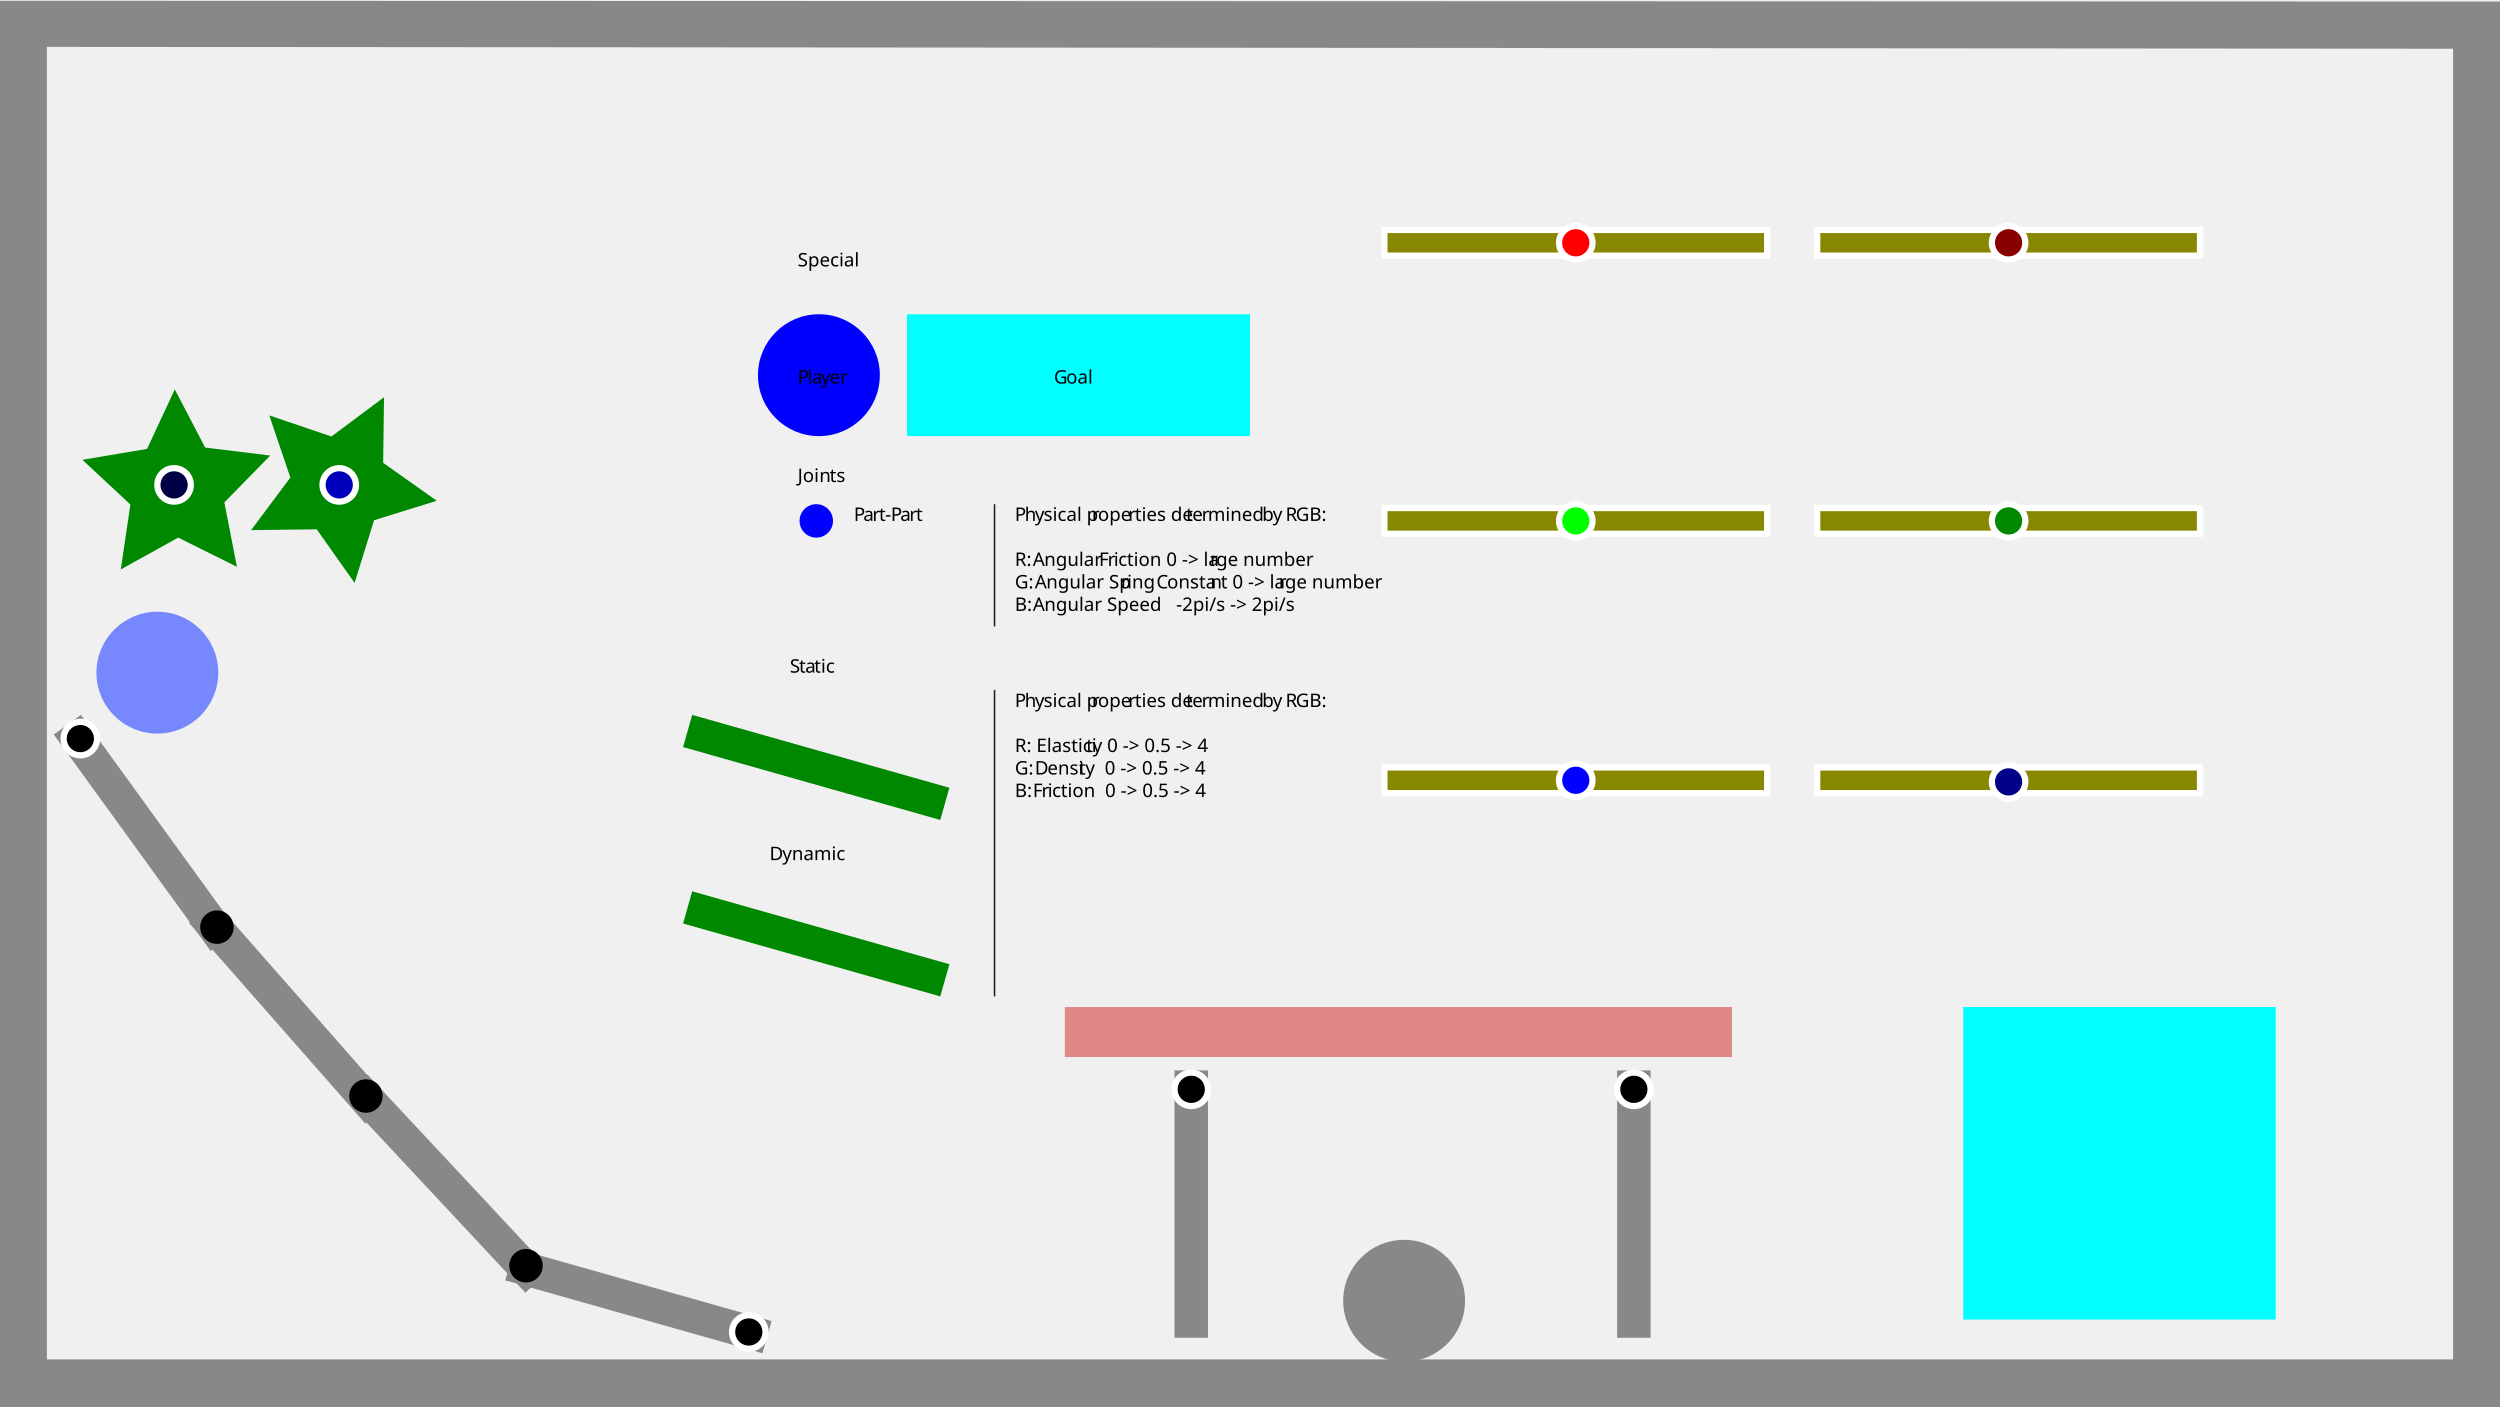
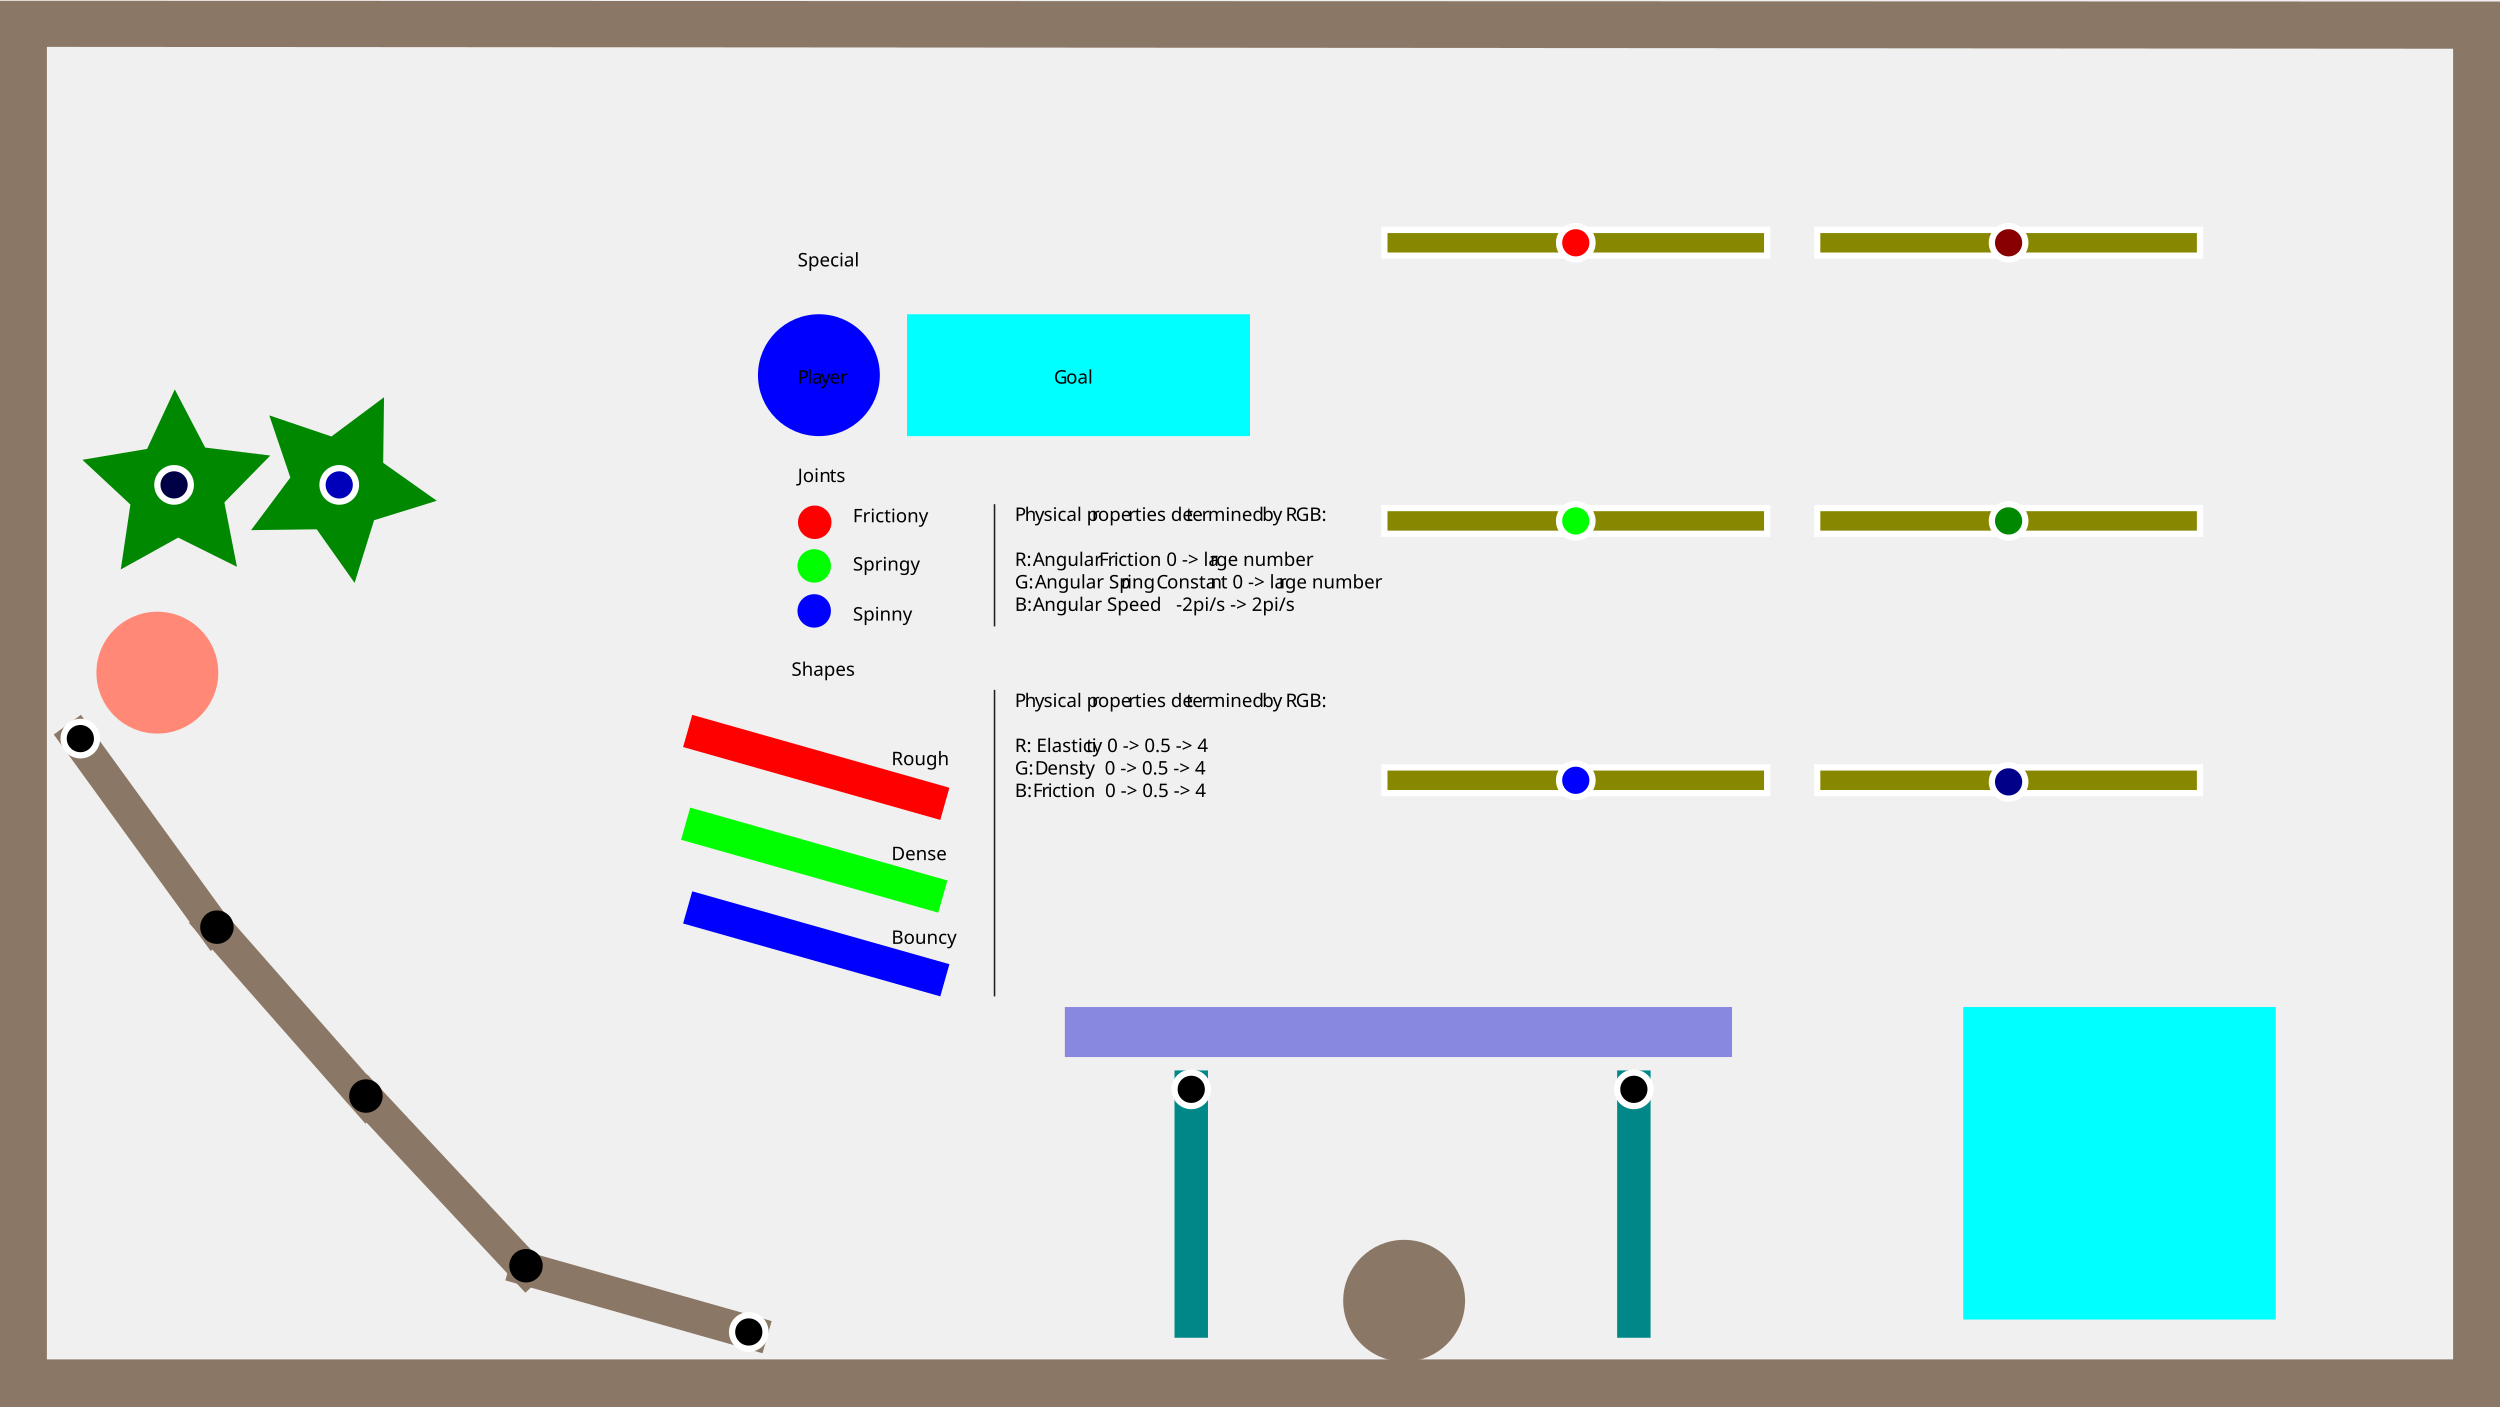
- <svg xmlns="http://www.w3.org/2000/svg" version="1.0" id="Layer_1" x="0px" y="0px" width="1600px" height="900px" viewBox="0 0 1600 900" enable-background="new 0 0 1600 900" xml:space="preserve">
+ <svg xmlns="http://www.w3.org/2000/svg" version="1.1" id="Layer_1" x="0px" y="0px" width="1600px" height="900px" viewBox="0 0 1600 900" enable-background="new 0 0 1600 900" xml:space="preserve">
  <g id="Foreground">
</g>
  <g id="Background">
-     <circle fill="#0000FF" cx="522.418" cy="333.383" r="10.704" />
+     <circle fill="#00FF00" cx="521.088" cy="362.183" r="10.704" />
    <circle fill="#0000FF" cx="524.092" cy="240.119" r="38.998" />
    <rect x="580.479" y="201.121" fill="#00FFFF" width="219.521" height="77.996" />
    <text transform="matrix(1 0 0 1 510.5 170.5)" font-family="'MyriadPro-Regular'" font-size="12">Special</text>
-     <text transform="matrix(1 0 0 1 510.5 308.5)">
-       <tspan x="0" y="0" font-family="'MyriadPro-Regular'" font-size="12">Joi</tspan>
-       <tspan x="13.836" y="0" font-family="'MyriadPro-Regular'" font-size="12">n</tspan>
-       <tspan x="20.448" y="0" font-family="'MyriadPro-Regular'" font-size="12">ts</tspan>
-     </text>
-     <text transform="matrix(1 0 0 1 505.5 430.5)">
-       <tspan x="0" y="0" font-family="'MyriadPro-Regular'" font-size="12">S</tspan>
-       <tspan x="5.88" y="0" font-family="'MyriadPro-Regular'" font-size="12">t</tspan>
-       <tspan x="9.852" y="0" font-family="'MyriadPro-Regular'" font-size="12">a</tspan>
-       <tspan x="15.588" y="0" font-family="'MyriadPro-Regular'" font-size="12">tic</tspan>
-     </text>
-     <text transform="matrix(1 0 0 1 492.5 550.5)">
-       <tspan x="0" y="0" font-family="'MyriadPro-Regular'" font-size="12">D</tspan>
-       <tspan x="8.16" y="0" font-family="'MyriadPro-Regular'" font-size="12">ynamic</tspan>
-     </text>
-     <text transform="matrix(1 0 0 1 510.5 245.5)">
-       <tspan x="0" y="0" font-family="'MyriadPro-Regular'" font-size="12">P</tspan>
-       <tspan x="6.324" y="0" font-family="'MyriadPro-Regular'" font-size="12">l</tspan>
-       <tspan x="9.156" y="0" font-family="'MyriadPro-Regular'" font-size="12">a</tspan>
-       <tspan x="14.844" y="0" font-family="'MyriadPro-Regular'" font-size="12">y</tspan>
-       <tspan x="20.376" y="0" font-family="'MyriadPro-Regular'" font-size="12">er</tspan>
-     </text>
-     <text transform="matrix(1 0 0 1 674.5 245.5)">
-       <tspan x="0" y="0" font-family="'MyriadPro-Regular'" font-size="12">G</tspan>
-       <tspan x="7.812" y="0" font-family="'MyriadPro-Regular'" font-size="12">oal</tspan>
-     </text>
-     <text transform="matrix(1 0 0 1 546.479 333.383)">
-       <tspan x="0" y="0" font-family="'MyriadPro-Regular'" font-size="12">P</tspan>
-       <tspan x="6.072" y="0" font-family="'MyriadPro-Regular'" font-size="12">a</tspan>
-       <tspan x="11.856" y="0" font-family="'MyriadPro-Regular'" font-size="12">r</tspan>
-       <tspan x="16.068" y="0" font-family="'MyriadPro-Regular'" font-size="12">t</tspan>
-       <tspan x="19.98" y="0" font-family="'MyriadPro-Regular'" font-size="12">-</tspan>
-       <tspan x="23.664" y="0" font-family="'MyriadPro-Regular'" font-size="12">P</tspan>
-       <tspan x="29.736" y="0" font-family="'MyriadPro-Regular'" font-size="12">a</tspan>
-       <tspan x="35.52" y="0" font-family="'MyriadPro-Regular'" font-size="12">r</tspan>
-       <tspan x="39.731" y="0" font-family="'MyriadPro-Regular'" font-size="12">t</tspan>
-     </text>
-     <rect x="511.714" y="405.614" transform="matrix(0.2726 -0.9621 0.9621 0.2726 -92.5622 859.877)" fill="#008800" width="21.409" height="171.086" />
-     <rect x="511.714" y="518.544" transform="matrix(0.2726 -0.9621 0.9621 0.2726 -201.2145 942.0184)" fill="#008800" width="21.409" height="171.086" />
+     <text transform="matrix(1 0 0 1 510.5 308.5)" font-family="'MyriadPro-Regular'" font-size="12">Joi</text>
+     <text transform="matrix(1 0 0 1 524.336 308.5)" font-family="'MyriadPro-Regular'" font-size="12">n</text>
+     <text transform="matrix(1 0 0 1 530.948 308.5)" font-family="'MyriadPro-Regular'" font-size="12">ts</text>
+     <text transform="matrix(1 0 0 1 510.5 245.5)" font-family="'MyriadPro-Regular'" font-size="12">P</text>
+     <text transform="matrix(1 0 0 1 516.824 245.5)" font-family="'MyriadPro-Regular'" font-size="12">l</text>
+     <text transform="matrix(1 0 0 1 519.656 245.5)" font-family="'MyriadPro-Regular'" font-size="12">a</text>
+     <text transform="matrix(1 0 0 1 525.344 245.5)" font-family="'MyriadPro-Regular'" font-size="12">y</text>
+     <text transform="matrix(1 0 0 1 530.876 245.5)" font-family="'MyriadPro-Regular'" font-size="12">er</text>
+     <text transform="matrix(1 0 0 1 674.5 245.5)" font-family="'MyriadPro-Regular'" font-size="12">G</text>
+     <text transform="matrix(1 0 0 1 682.312 245.5)" font-family="'MyriadPro-Regular'" font-size="12">oal</text>
+     <rect x="511.687" y="405.607" transform="matrix(-0.2726 0.9621 -0.9621 -0.2726 1137.344 122.4321)" fill="#FF0000" width="21.408" height="171.081" />
+     <rect x="511.685" y="518.533" transform="matrix(-0.2726 0.9621 -0.9621 -0.2726 1245.991 266.1448)" fill="#0000FF" width="21.408" height="171.081" />
    <line fill="none" stroke="#231F20" stroke-miterlimit="10" x1="636.5" y1="441.5" x2="636.5" y2="637.708" />
-     <text transform="matrix(1 0 0 1 649.5 333.383)">
-       <tspan x="0" y="0" font-family="'MyriadPro-Regular'" font-size="12">P</tspan>
-       <tspan x="6.324" y="0" font-family="'MyriadPro-Regular'" font-size="12">h</tspan>
-       <tspan x="12.828" y="0" font-family="'MyriadPro-Regular'" font-size="12">y</tspan>
-       <tspan x="18.408" y="0" font-family="'MyriadPro-Regular'" font-size="12">sical p</tspan>
-       <tspan x="49.332" y="0" font-family="'MyriadPro-Regular'" font-size="12">r</tspan>
-       <tspan x="53.136" y="0" font-family="'MyriadPro-Regular'" font-size="12">ope</tspan>
-       <tspan x="72.563" y="0" font-family="'MyriadPro-Regular'" font-size="12">r</tspan>
-       <tspan x="76.775" y="0" font-family="'MyriadPro-Regular'" font-size="12">ties de</tspan>
-       <tspan x="109.643" y="0" font-family="'MyriadPro-Regular'" font-size="12">t</tspan>
-       <tspan x="113.542" y="0" font-family="'MyriadPro-Regular'" font-size="12">e</tspan>
-       <tspan x="119.554" y="0" font-family="'MyriadPro-Regular'" font-size="12">r</tspan>
-       <tspan x="123.526" y="0" font-family="'MyriadPro-Regular'" font-size="12">mined </tspan>
-       <tspan x="158.326" y="0" font-family="'MyriadPro-Regular'" font-size="12">b</tspan>
-       <tspan x="165.069" y="0" font-family="'MyriadPro-Regular'" font-size="12">y </tspan>
-       <tspan x="173.266" y="0" font-family="'MyriadPro-Regular'" font-size="12">R</tspan>
-       <tspan x="179.758" y="0" font-family="'MyriadPro-Regular'" font-size="12">GB:</tspan>
-       <tspan x="0" y="28.8" font-family="'MyriadPro-Regular'" font-size="12">R: </tspan>
-       <tspan x="11.483" y="28.8" font-family="'MyriadPro-Regular'" font-size="12">A</tspan>
-       <tspan x="18.792" y="28.8" font-family="'MyriadPro-Regular'" font-size="12">ngular </tspan>
-       <tspan x="53.855" y="28.8" font-family="'MyriadPro-Regular'" font-size="12">F</tspan>
-       <tspan x="59.387" y="28.8" font-family="'MyriadPro-Regular'" font-size="12">r</tspan>
-       <tspan x="63.359" y="28.8" font-family="'MyriadPro-Regular'" font-size="12">i</tspan>
-       <tspan x="66.167" y="28.8" font-family="'MyriadPro-Regular'" font-size="12">c</tspan>
-       <tspan x="71.699" y="28.8" font-family="'MyriadPro-Regular'" font-size="12">tion 0 -&gt; la</tspan>
-       <tspan x="124.966" y="28.8" font-family="'MyriadPro-Regular'" font-size="12">r</tspan>
-       <tspan x="128.794" y="28.8" font-family="'MyriadPro-Regular'" font-size="12">ge number</tspan>
-       <tspan x="0" y="43.2" font-family="'MyriadPro-Regular'" font-size="12">G: </tspan>
-       <tspan x="12.78" y="43.2" font-family="'MyriadPro-Regular'" font-size="12">A</tspan>
-       <tspan x="20.088" y="43.2" font-family="'MyriadPro-Regular'" font-size="12">ngular Sp</tspan>
-       <tspan x="67.895" y="43.2" font-family="'MyriadPro-Regular'" font-size="12">r</tspan>
-       <tspan x="71.867" y="43.2" font-family="'MyriadPro-Regular'" font-size="12">ing </tspan>
-       <tspan x="90.586" y="43.2" font-family="'MyriadPro-Regular'" font-size="12">C</tspan>
-       <tspan x="97.415" y="43.2" font-family="'MyriadPro-Regular'" font-size="12">onsta</tspan>
-       <tspan x="125.17" y="43.2" font-family="'MyriadPro-Regular'" font-size="12">n</tspan>
-       <tspan x="131.782" y="43.2" font-family="'MyriadPro-Regular'" font-size="12">t 0 -&gt; la</tspan>
-       <tspan x="168.993" y="43.2" font-family="'MyriadPro-Regular'" font-size="12">r</tspan>
-       <tspan x="172.821" y="43.2" font-family="'MyriadPro-Regular'" font-size="12">ge number</tspan>
-       <tspan x="0" y="57.6" font-family="'MyriadPro-Regular'" font-size="12">B: </tspan>
-       <tspan x="11.532" y="57.6" font-family="'MyriadPro-Regular'" font-size="12">A</tspan>
-       <tspan x="18.84" y="57.6" font-family="'MyriadPro-Regular'" font-size="12">ngular Speed   -2pi/s -&gt; 2pi/s </tspan>
-     </text>
-     <text id="Physical_properties_determined_by_RGB:__R:_Elasticity_G:_Density_B:_Friction" transform="matrix(1 0 0 1 649.5 452.5)">
-       <tspan x="0" y="0" font-family="'MyriadPro-Regular'" font-size="12">P</tspan>
-       <tspan x="6.324" y="0" font-family="'MyriadPro-Regular'" font-size="12">h</tspan>
-       <tspan x="12.828" y="0" font-family="'MyriadPro-Regular'" font-size="12">y</tspan>
-       <tspan x="18.408" y="0" font-family="'MyriadPro-Regular'" font-size="12">sical p</tspan>
-       <tspan x="49.332" y="0" font-family="'MyriadPro-Regular'" font-size="12">r</tspan>
-       <tspan x="53.136" y="0" font-family="'MyriadPro-Regular'" font-size="12">ope</tspan>
-       <tspan x="72.563" y="0" font-family="'MyriadPro-Regular'" font-size="12">r</tspan>
-       <tspan x="76.775" y="0" font-family="'MyriadPro-Regular'" font-size="12">ties de</tspan>
-       <tspan x="109.643" y="0" font-family="'MyriadPro-Regular'" font-size="12">t</tspan>
-       <tspan x="113.542" y="0" font-family="'MyriadPro-Regular'" font-size="12">e</tspan>
-       <tspan x="119.554" y="0" font-family="'MyriadPro-Regular'" font-size="12">r</tspan>
-       <tspan x="123.526" y="0" font-family="'MyriadPro-Regular'" font-size="12">mined </tspan>
-       <tspan x="158.326" y="0" font-family="'MyriadPro-Regular'" font-size="12">b</tspan>
-       <tspan x="165.069" y="0" font-family="'MyriadPro-Regular'" font-size="12">y </tspan>
-       <tspan x="173.266" y="0" font-family="'MyriadPro-Regular'" font-size="12">R</tspan>
-       <tspan x="179.758" y="0" font-family="'MyriadPro-Regular'" font-size="12">GB:</tspan>
-       <tspan x="0" y="28.8" font-family="'MyriadPro-Regular'" font-size="12">R: Elastici</tspan>
-       <tspan x="45.719" y="28.8" font-family="'MyriadPro-Regular'" font-size="12">t</tspan>
-       <tspan x="49.799" y="28.8" font-family="'MyriadPro-Regular'" font-size="12">y 0 -&gt; 0.5 -&gt; 4</tspan>
-       <tspan x="0" y="43.2" font-family="'MyriadPro-Regular'" font-size="12">G: </tspan>
-       <tspan x="12.78" y="43.2" font-family="'MyriadPro-Regular'" font-size="12">D</tspan>
-       <tspan x="20.819" y="43.2" font-family="'MyriadPro-Regular'" font-size="12">ensi</tspan>
-       <tspan x="41.051" y="43.2" font-family="'MyriadPro-Regular'" font-size="12">t</tspan>
-       <tspan x="45.131" y="43.2" font-family="'MyriadPro-Regular'" font-size="12">y  0 -&gt; 0.5 -&gt; 4</tspan>
-       <tspan x="0" y="57.6" font-family="'MyriadPro-Regular'" font-size="12">B: </tspan>
-       <tspan x="11.532" y="57.6" font-family="'MyriadPro-Regular'" font-size="12">F</tspan>
-       <tspan x="17.064" y="57.6" font-family="'MyriadPro-Regular'" font-size="12">r</tspan>
-       <tspan x="21.036" y="57.6" font-family="'MyriadPro-Regular'" font-size="12">i</tspan>
-       <tspan x="23.844" y="57.6" font-family="'MyriadPro-Regular'" font-size="12">c</tspan>
-       <tspan x="29.375" y="57.6" font-family="'MyriadPro-Regular'" font-size="12">tion  0 -&gt; 0.5 -&gt; 4</tspan>
-     </text>
+     <text transform="matrix(1 0 0 1 649.5 333.383)" font-family="'MyriadPro-Regular'" font-size="12">P</text>
+     <text transform="matrix(1 0 0 1 655.824 333.383)" font-family="'MyriadPro-Regular'" font-size="12">h</text>
+     <text transform="matrix(1 0 0 1 662.328 333.383)" font-family="'MyriadPro-Regular'" font-size="12">y</text>
+     <text transform="matrix(1 0 0 1 667.908 333.383)" font-family="'MyriadPro-Regular'" font-size="12">sical p</text>
+     <text transform="matrix(1 0 0 1 698.832 333.383)" font-family="'MyriadPro-Regular'" font-size="12">r</text>
+     <text transform="matrix(1 0 0 1 702.636 333.383)" font-family="'MyriadPro-Regular'" font-size="12">ope</text>
+     <text transform="matrix(1 0 0 1 722.063 333.383)" font-family="'MyriadPro-Regular'" font-size="12">r</text>
+     <text transform="matrix(1 0 0 1 726.275 333.383)" font-family="'MyriadPro-Regular'" font-size="12">ties de</text>
+     <text transform="matrix(1 0 0 1 759.143 333.383)" font-family="'MyriadPro-Regular'" font-size="12">t</text>
+     <text transform="matrix(1 0 0 1 763.042 333.383)" font-family="'MyriadPro-Regular'" font-size="12">e</text>
+     <text transform="matrix(1 0 0 1 769.054 333.383)" font-family="'MyriadPro-Regular'" font-size="12">r</text>
+     <text transform="matrix(1 0 0 1 773.026 333.383)" font-family="'MyriadPro-Regular'" font-size="12">mined </text>
+     <text transform="matrix(1 0 0 1 807.826 333.383)" font-family="'MyriadPro-Regular'" font-size="12">b</text>
+     <text transform="matrix(1 0 0 1 814.569 333.383)" font-family="'MyriadPro-Regular'" font-size="12">y </text>
+     <text transform="matrix(1 0 0 1 822.766 333.383)" font-family="'MyriadPro-Regular'" font-size="12">R</text>
+     <text transform="matrix(1 0 0 1 829.258 333.383)" font-family="'MyriadPro-Regular'" font-size="12">GB:</text>
+     <text transform="matrix(1 0 0 1 649.5 362.183)" font-family="'MyriadPro-Regular'" font-size="12">R: </text>
+     <text transform="matrix(1 0 0 1 660.983 362.183)" font-family="'MyriadPro-Regular'" font-size="12">A</text>
+     <text transform="matrix(1 0 0 1 668.292 362.183)" font-family="'MyriadPro-Regular'" font-size="12">ngular </text>
+     <text transform="matrix(1 0 0 1 703.355 362.183)" font-family="'MyriadPro-Regular'" font-size="12">F</text>
+     <text transform="matrix(1 0 0 1 708.887 362.183)" font-family="'MyriadPro-Regular'" font-size="12">r</text>
+     <text transform="matrix(1 0 0 1 712.859 362.183)" font-family="'MyriadPro-Regular'" font-size="12">i</text>
+     <text transform="matrix(1 0 0 1 715.667 362.183)" font-family="'MyriadPro-Regular'" font-size="12">c</text>
+     <text transform="matrix(1 0 0 1 721.199 362.183)" font-family="'MyriadPro-Regular'" font-size="12">tion 0 -&gt; la</text>
+     <text transform="matrix(1 0 0 1 774.466 362.183)" font-family="'MyriadPro-Regular'" font-size="12">r</text>
+     <text transform="matrix(1 0 0 1 778.294 362.183)" font-family="'MyriadPro-Regular'" font-size="12">ge number</text>
+     <text transform="matrix(1 0 0 1 649.5 376.583)" font-family="'MyriadPro-Regular'" font-size="12">G: </text>
+     <text transform="matrix(1 0 0 1 662.28 376.583)" font-family="'MyriadPro-Regular'" font-size="12">A</text>
+     <text transform="matrix(1 0 0 1 669.588 376.583)" font-family="'MyriadPro-Regular'" font-size="12">ngular Sp</text>
+     <text transform="matrix(1 0 0 1 717.395 376.583)" font-family="'MyriadPro-Regular'" font-size="12">r</text>
+     <text transform="matrix(1 0 0 1 721.367 376.583)" font-family="'MyriadPro-Regular'" font-size="12">ing </text>
+     <text transform="matrix(1 0 0 1 740.086 376.583)" font-family="'MyriadPro-Regular'" font-size="12">C</text>
+     <text transform="matrix(1 0 0 1 746.915 376.583)" font-family="'MyriadPro-Regular'" font-size="12">onsta</text>
+     <text transform="matrix(1 0 0 1 774.67 376.583)" font-family="'MyriadPro-Regular'" font-size="12">n</text>
+     <text transform="matrix(1 0 0 1 781.282 376.583)" font-family="'MyriadPro-Regular'" font-size="12">t 0 -&gt; la</text>
+     <text transform="matrix(1 0 0 1 818.493 376.583)" font-family="'MyriadPro-Regular'" font-size="12">r</text>
+     <text transform="matrix(1 0 0 1 822.321 376.583)" font-family="'MyriadPro-Regular'" font-size="12">ge number</text>
+     <text transform="matrix(1 0 0 1 649.5 390.983)" font-family="'MyriadPro-Regular'" font-size="12">B: </text>
+     <text transform="matrix(1 0 0 1 661.032 390.983)" font-family="'MyriadPro-Regular'" font-size="12">A</text>
+     <text transform="matrix(1 0 0 1 668.34 390.983)" font-family="'MyriadPro-Regular'" font-size="12">ngular Speed   -2pi/s -&gt; 2pi/s </text>
+     <text transform="matrix(1 0 0 1 649.5 452.5)" font-family="'MyriadPro-Regular'" font-size="12">P</text>
+     <text transform="matrix(1 0 0 1 655.824 452.5)" font-family="'MyriadPro-Regular'" font-size="12">h</text>
+     <text transform="matrix(1 0 0 1 662.328 452.5)" font-family="'MyriadPro-Regular'" font-size="12">y</text>
+     <text transform="matrix(1 0 0 1 667.908 452.5)" font-family="'MyriadPro-Regular'" font-size="12">sical p</text>
+     <text transform="matrix(1 0 0 1 698.832 452.5)" font-family="'MyriadPro-Regular'" font-size="12">r</text>
+     <text transform="matrix(1 0 0 1 702.636 452.5)" font-family="'MyriadPro-Regular'" font-size="12">ope</text>
+     <text transform="matrix(1 0 0 1 722.063 452.5)" font-family="'MyriadPro-Regular'" font-size="12">r</text>
+     <text transform="matrix(1 0 0 1 726.275 452.5)" font-family="'MyriadPro-Regular'" font-size="12">ties de</text>
+     <text transform="matrix(1 0 0 1 759.143 452.5)" font-family="'MyriadPro-Regular'" font-size="12">t</text>
+     <text transform="matrix(1 0 0 1 763.042 452.5)" font-family="'MyriadPro-Regular'" font-size="12">e</text>
+     <text transform="matrix(1 0 0 1 769.054 452.5)" font-family="'MyriadPro-Regular'" font-size="12">r</text>
+     <text transform="matrix(1 0 0 1 773.026 452.5)" font-family="'MyriadPro-Regular'" font-size="12">mined </text>
+     <text transform="matrix(1 0 0 1 807.826 452.5)" font-family="'MyriadPro-Regular'" font-size="12">b</text>
+     <text transform="matrix(1 0 0 1 814.569 452.5)" font-family="'MyriadPro-Regular'" font-size="12">y </text>
+     <text transform="matrix(1 0 0 1 822.766 452.5)" font-family="'MyriadPro-Regular'" font-size="12">R</text>
+     <text transform="matrix(1 0 0 1 829.258 452.5)" font-family="'MyriadPro-Regular'" font-size="12">GB:</text>
+     <text transform="matrix(1 0 0 1 649.5 481.3)" font-family="'MyriadPro-Regular'" font-size="12">R: Elastici</text>
+     <text transform="matrix(1 0 0 1 695.219 481.3)" font-family="'MyriadPro-Regular'" font-size="12">t</text>
+     <text transform="matrix(1 0 0 1 699.299 481.3)" font-family="'MyriadPro-Regular'" font-size="12">y 0 -&gt; 0.5 -&gt; 4</text>
+     <text transform="matrix(1 0 0 1 649.5 495.7)" font-family="'MyriadPro-Regular'" font-size="12">G: </text>
+     <text transform="matrix(1 0 0 1 662.28 495.7)" font-family="'MyriadPro-Regular'" font-size="12">D</text>
+     <text transform="matrix(1 0 0 1 670.319 495.7)" font-family="'MyriadPro-Regular'" font-size="12">ensi</text>
+     <text transform="matrix(1 0 0 1 690.551 495.7)" font-family="'MyriadPro-Regular'" font-size="12">t</text>
+     <text transform="matrix(1 0 0 1 694.631 495.7)" font-family="'MyriadPro-Regular'" font-size="12">y  0 -&gt; 0.5 -&gt; 4</text>
+     <text transform="matrix(1 0 0 1 649.5 510.1)" font-family="'MyriadPro-Regular'" font-size="12">B: </text>
+     <text transform="matrix(1 0 0 1 661.032 510.1)" font-family="'MyriadPro-Regular'" font-size="12">F</text>
+     <text transform="matrix(1 0 0 1 666.564 510.1)" font-family="'MyriadPro-Regular'" font-size="12">r</text>
+     <text transform="matrix(1 0 0 1 670.536 510.1)" font-family="'MyriadPro-Regular'" font-size="12">i</text>
+     <text transform="matrix(1 0 0 1 673.344 510.1)" font-family="'MyriadPro-Regular'" font-size="12">c</text>
+     <text transform="matrix(1 0 0 1 678.875 510.1)" font-family="'MyriadPro-Regular'" font-size="12">tion  0 -&gt; 0.5 -&gt; 4</text>
    <line fill="none" stroke="#231F20" stroke-miterlimit="10" x1="636.5" y1="322.679" x2="636.5" y2="400.908" />
+     <circle fill="#0000FF" cx="521.088" cy="390.983" r="10.704" />
+     <circle fill="#FF0000" cx="521.436" cy="334.266" r="10.704" />
+     <text transform="matrix(1 0 0 1 545.8335 334.2655)" font-family="'MyriadPro-Regular'" font-size="12">Frictiony</text>
+     <text transform="matrix(1 0 0 1 545.8335 365.1667)" font-family="'MyriadPro-Regular'" font-size="12">Springy</text>
+     <text transform="matrix(1 0 0 1 545.8335 397.1667)" font-family="'MyriadPro-Regular'" font-size="12">Spinny</text>
+     <text transform="matrix(1 0 0 1 506.5 432.5)" font-family="'MyriadPro-Regular'" font-size="12">Shapes</text>
+     <text transform="matrix(1 0 0 1 570.5005 604.0733)" font-family="'MyriadPro-Regular'" font-size="12">Bouncy</text>
+     <rect x="510.384" y="464.959" transform="matrix(-0.2726 0.9621 -0.9621 -0.2726 1192.79 199.2183)" fill="#00FF00" width="21.408" height="171.081" />
+     <text transform="matrix(1 0 0 1 570.5002 550.4998)" font-family="'MyriadPro-Regular'" font-size="12">Dense</text>
+     <text transform="matrix(1 0 0 1 570.5004 489.7067)" font-family="'MyriadPro-Regular'" font-size="12">Rough</text>
  </g>
  <g id="Static">
-     <polyline fill="#888888" points="1333.564,901 1200,870 30,870 30,355 30,30 1570,31.192 1570,870 1200,870 1333.564,901 1600,901    1600,1 0,0.5 0,901 0,901  " />
-     <rect x="681.5" y="644.5" fill="#E08888" width="427" height="32" />
+     <polyline fill="#8B7765" points="1333.564,901 1200,870 30,870 30,355 30,30 1570,31.192 1570,870 1200,870 1333.564,901 1600,901    1600,1 0,0.5 0,901 0,901  " />
+     <rect x="681.5" y="644.5" fill="#8888E0" width="427" height="32" />
  </g>
  <g id="Special">
-     <circle id="Player" fill="#7788FF" cx="100.706" cy="430.5" r="38.998" />
+     <circle id="Player" fill="#FF8877" cx="100.706" cy="430.5" r="38.998" />
    <rect id="Goal" x="1256.479" y="644.5" fill="#00FFFF" width="200" height="200" />
  </g>
  <g id="Dynamic">
-     <circle fill="#888888" cx="898.639" cy="832.495" r="38.998" />
-     <rect x="751.693" y="685.081" fill="#888888" width="21.409" height="171.087" />
-     <rect x="1034.969" y="685.081" fill="#888888" width="21.409" height="171.087" />
-     <rect x="274.973" y="671.955" transform="matrix(0.731 -0.6824 0.6824 0.731 -440.0595 398.7195)" fill="#888888" width="21.409" height="171.09" />
-     <rect x="82.555" y="447.543" transform="matrix(-0.8098 0.5867 -0.5867 -0.8098 481.5652 910.0455)" fill="#888888" width="21.409" height="171.087" />
-     <rect x="174.701" y="562.256" transform="matrix(0.7511 -0.6602 0.6602 0.7511 -381.5265 283.649)" fill="#888888" width="21.408" height="171.08" />
-     <rect x="397.933" y="746.953" transform="matrix(0.2726 -0.9621 0.9621 0.2726 -503.7304 998.684)" fill="#888888" width="21.409" height="171.086" />
+     <circle fill="#8B7765" cx="898.639" cy="832.495" r="38.998" />
+     <rect x="751.693" y="685.081" fill="#008888" width="21.409" height="171.087" />
+     <rect x="1034.969" y="685.081" fill="#008888" width="21.409" height="171.087" />
+     <rect x="274.984" y="671.959" transform="matrix(-0.731 0.6824 -0.6824 -0.731 1011.438 1116.283)" fill="#8B7765" width="21.409" height="171.093" />
+     <rect x="82.577" y="447.524" transform="matrix(0.8098 -0.5867 0.5867 0.8098 -295.0098 156.1165)" fill="#8B7765" width="21.409" height="171.086" />
+     <rect x="174.702" y="562.263" transform="matrix(-0.7511 0.6602 -0.6602 -0.7511 752.3406 1011.962)" fill="#8B7765" width="21.408" height="171.081" />
+     <rect x="397.904" y="746.932" transform="matrix(-0.2726 0.9621 -0.9621 -0.2726 1320.941 666.2775)" fill="#8B7765" width="21.408" height="171.081" />
    <polygon fill="#008800" points="77.3,364.445 83.455,322.9 52.72,294.276 94.135,287.292 111.86,249.216 131.3,286.445    172.989,291.537 143.59,321.53 151.63,362.752 114.02,344.06  " />
    <polygon fill="#008800" points="226.937,373.052 202.693,338.757 160.697,339.286 185.822,305.631 172.341,265.854    212.113,279.349 245.777,254.236 245.233,296.232 279.52,320.488 239.411,332.948  " />
    <rect x="1163" y="491.157" fill="#888800" stroke="#FFFFFF" stroke-width="4" stroke-miterlimit="10" width="245" height="16.458" />
    <rect x="1163" y="325.154" fill="#888800" stroke="#FFFFFF" stroke-width="4" stroke-miterlimit="10" width="245" height="16.458" />
    <rect x="1163" y="147.154" fill="#888800" stroke="#FFFFFF" stroke-width="4" stroke-miterlimit="10" width="245" height="16.458" />
    <rect x="886" y="325.154" fill="#888800" stroke="#FFFFFF" stroke-width="4" stroke-miterlimit="10" width="245" height="16.458" />
    <rect x="886" y="491.157" fill="#888800" stroke="#FFFFFF" stroke-width="4" stroke-miterlimit="10" width="245" height="16.458" />
    <rect x="886" y="147.154" fill="#888800" stroke="#FFFFFF" stroke-width="4" stroke-miterlimit="10" width="245" height="16.458" />
  </g>
  <g id="Joints">
    <circle stroke="#FFFFFF" stroke-width="4" stroke-miterlimit="10" cx="762.397" cy="697.174" r="10.704" />
    <circle stroke="#FFFFFF" stroke-width="4" stroke-miterlimit="10" cx="1045.673" cy="697.174" r="10.704" />
    <circle cx="138.826" cy="593.383" r="10.704" />
    <circle cx="234.182" cy="701.47" r="10.704" />
    <circle cx="336.641" cy="810.07" r="10.704" />
    <circle stroke="#FFFFFF" stroke-width="4" stroke-miterlimit="10" cx="51.424" cy="472.704" r="10.704" />
    <circle stroke="#FFFFFF" stroke-width="4" stroke-miterlimit="10" cx="479.233" cy="852.464" r="10.704" />
    <circle fill="#000044" stroke="#FFFFFF" stroke-width="4" stroke-miterlimit="10" cx="111.41" cy="310.331" r="10.704" />
    <circle fill="#0000BB" stroke="#FFFFFF" stroke-width="4" stroke-miterlimit="10" cx="217.109" cy="310.331" r="10.704" />
    <circle fill="#000088" stroke="#FFFFFF" stroke-width="4" stroke-miterlimit="10" cx="1285.5" cy="500.411" r="10.704" />
    <circle fill="#008800" stroke="#FFFFFF" stroke-width="4" stroke-miterlimit="10" cx="1285.5" cy="333.383" r="10.704" />
    <circle fill="#880000" stroke="#FFFFFF" stroke-width="4" stroke-miterlimit="10" cx="1285.5" cy="155.383" r="10.704" />
    <circle fill="#FF0000" stroke="#FFFFFF" stroke-width="4" stroke-miterlimit="10" cx="1008.5" cy="155.383" r="10.704" />
    <circle fill="#00FF00" stroke="#FFFFFF" stroke-width="4" stroke-miterlimit="10" cx="1008.5" cy="333.383" r="10.704" />
    <circle fill="#0000FF" stroke="#FFFFFF" stroke-width="4" stroke-miterlimit="10" cx="1008.5" cy="499.386" r="10.704" />
  </g>
</svg>
